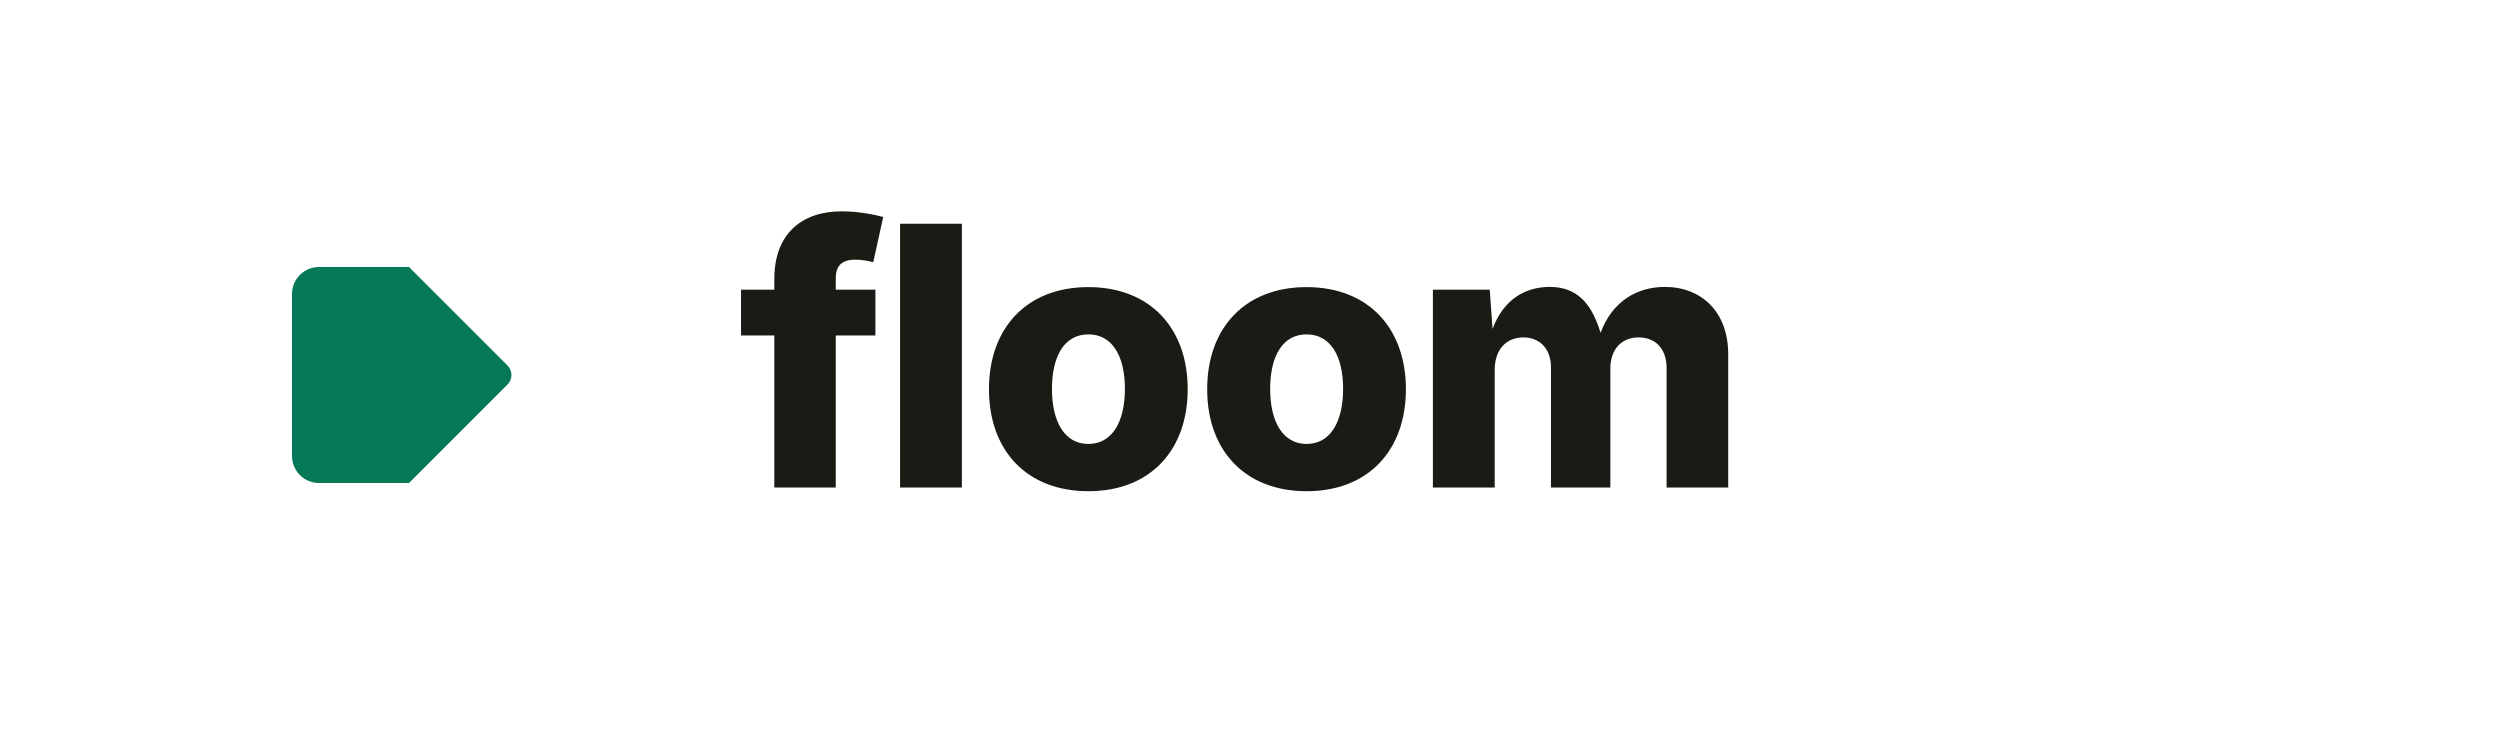
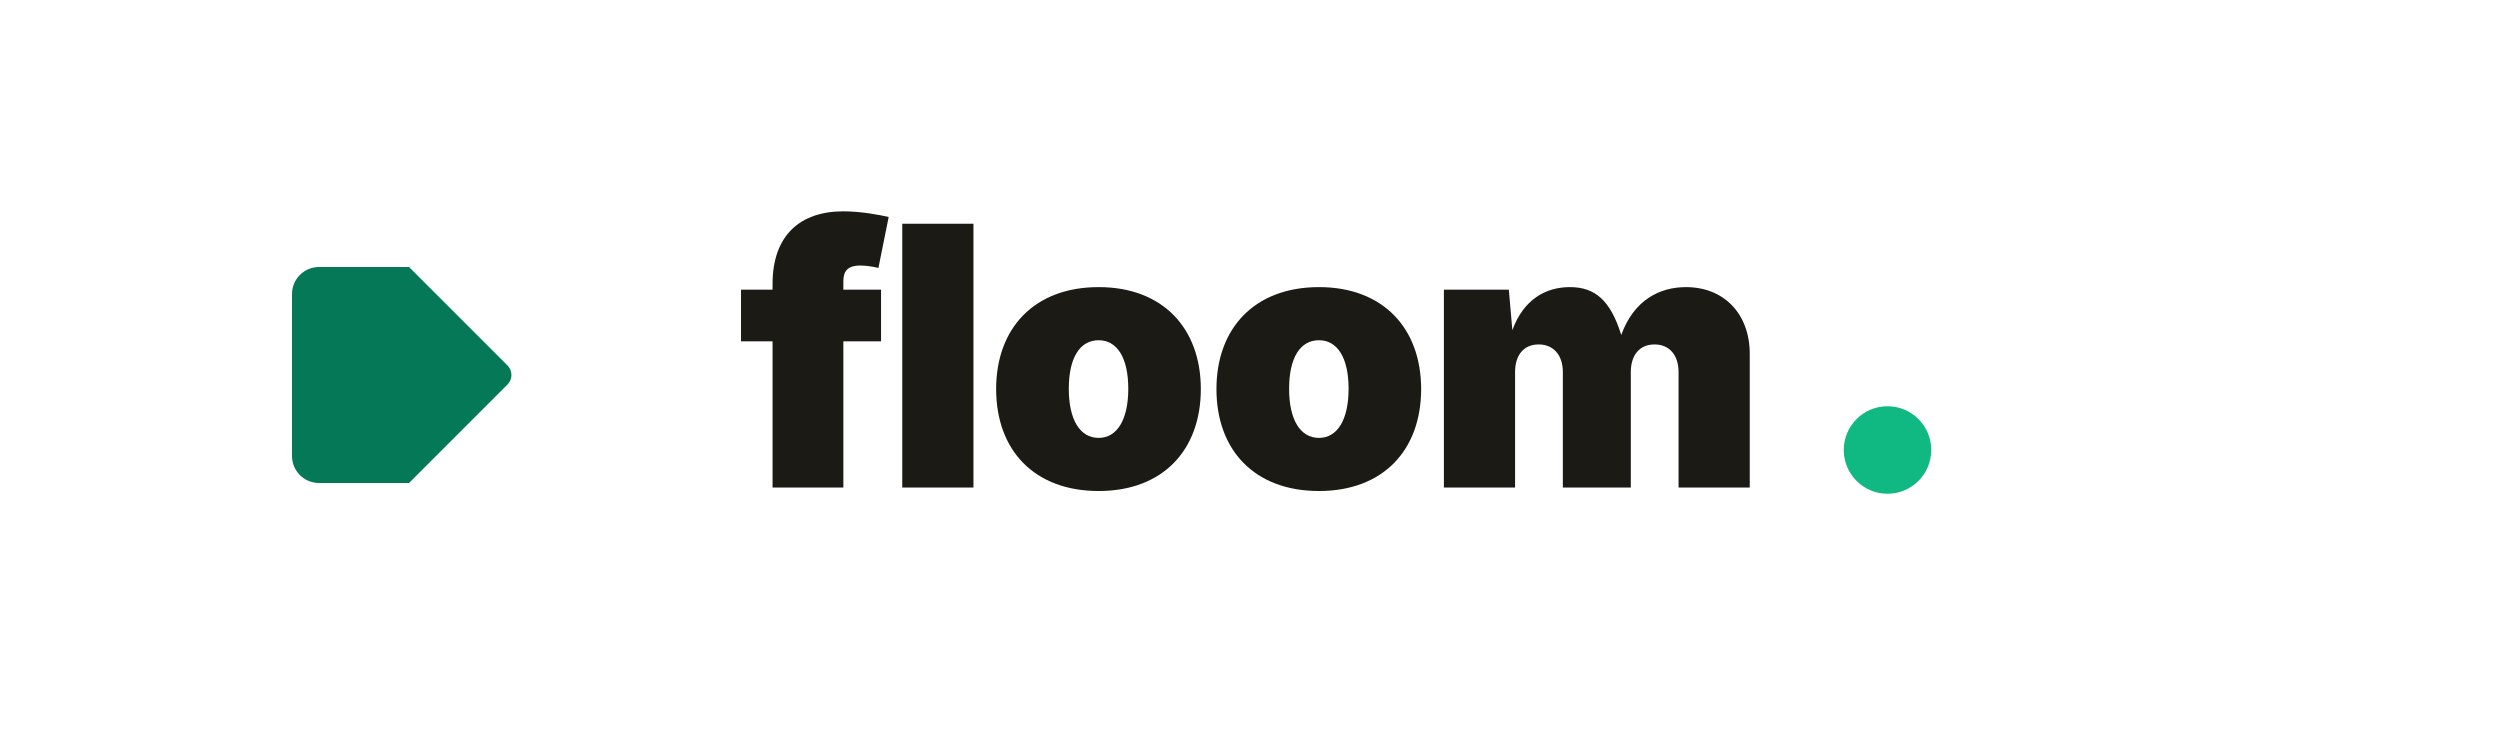
<svg xmlns="http://www.w3.org/2000/svg" viewBox="0 0 400 120" width="400" height="120" role="img" aria-label="Floom">
  <g transform="translate(28, 24) scale(0.72)">
    <path d="M32 26 h20 l22 22 a3 3 0 0 1 0 4 l-22 22 h-20 a6 6 0 0 1 -6 -6 v-36 a6 6 0 0 1 6 -6 z" fill="#047857" />
  </g>
-   <text x="118" y="78" font-family="Inter, system-ui, sans-serif" font-size="58" font-weight="800" letter-spacing="-1" fill="#1c1a14">floom</text>
+   <text x="118" y="78" font-family="Inter, system-ui, sans-serif" font-size="58" font-weight="900" letter-spacing="-1" fill="#1c1a14">floom</text>
+   <circle cx="302" cy="72" r="7" fill="#10b981" />
</svg>
